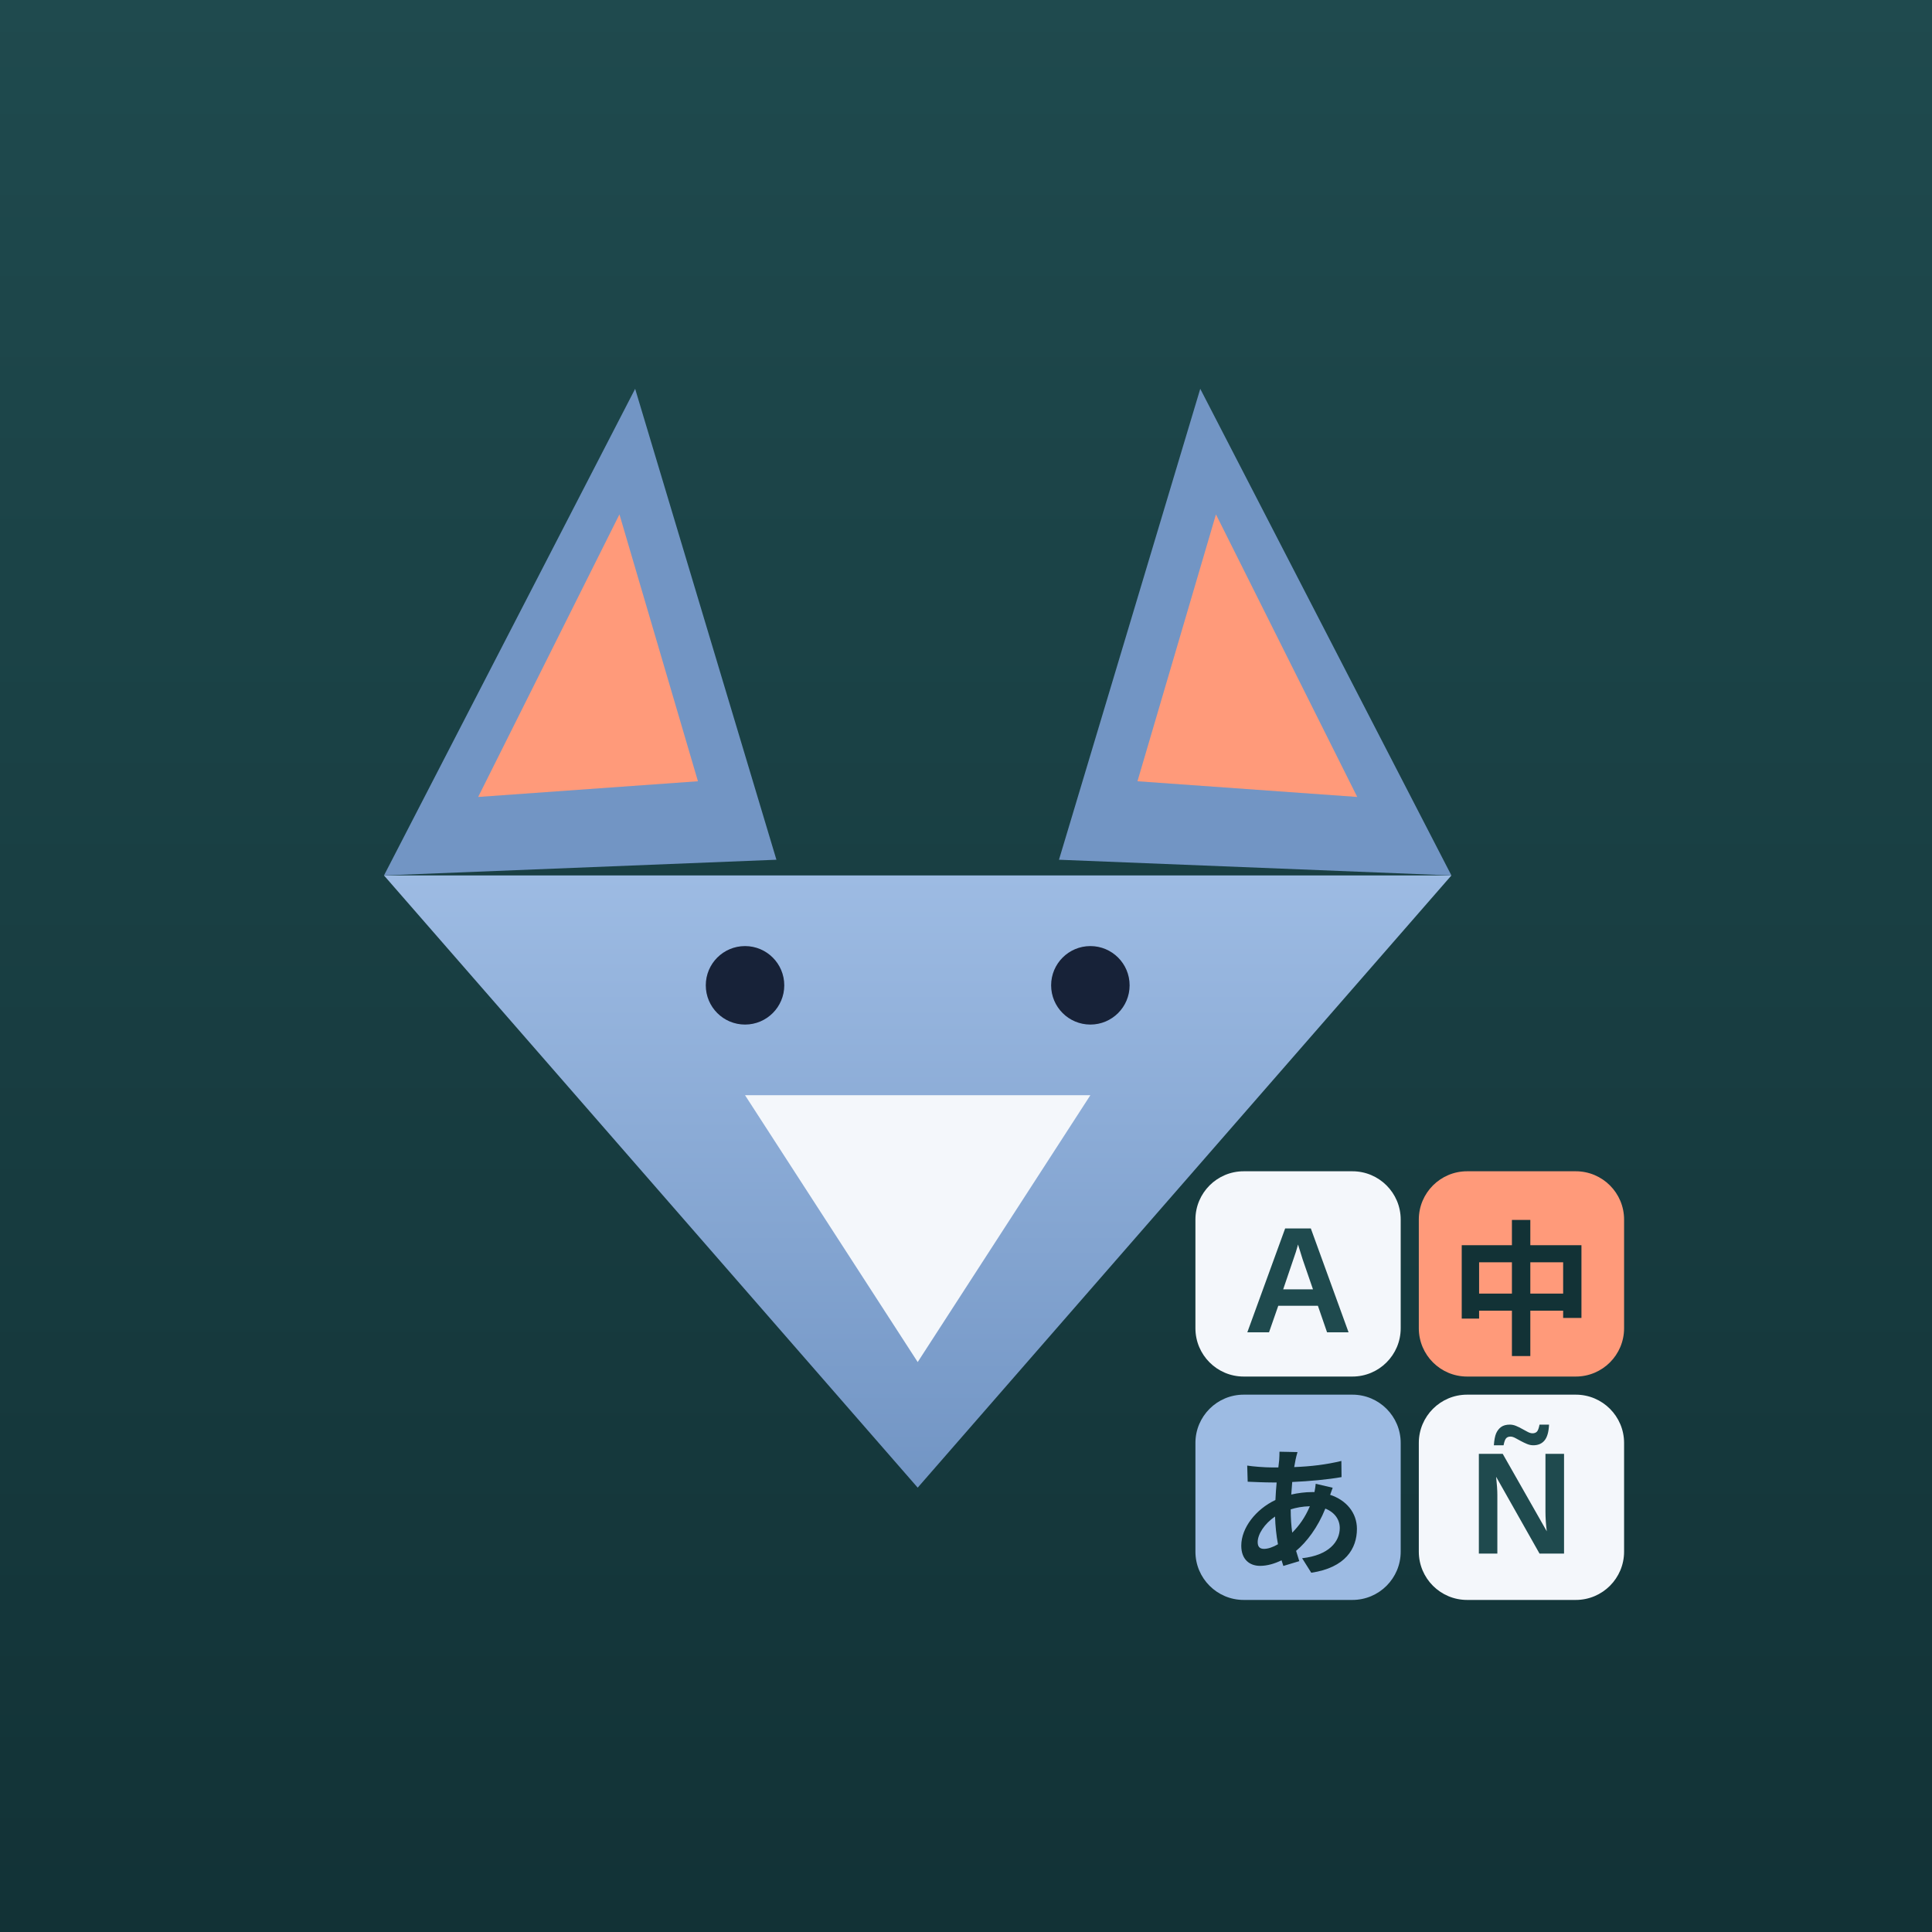
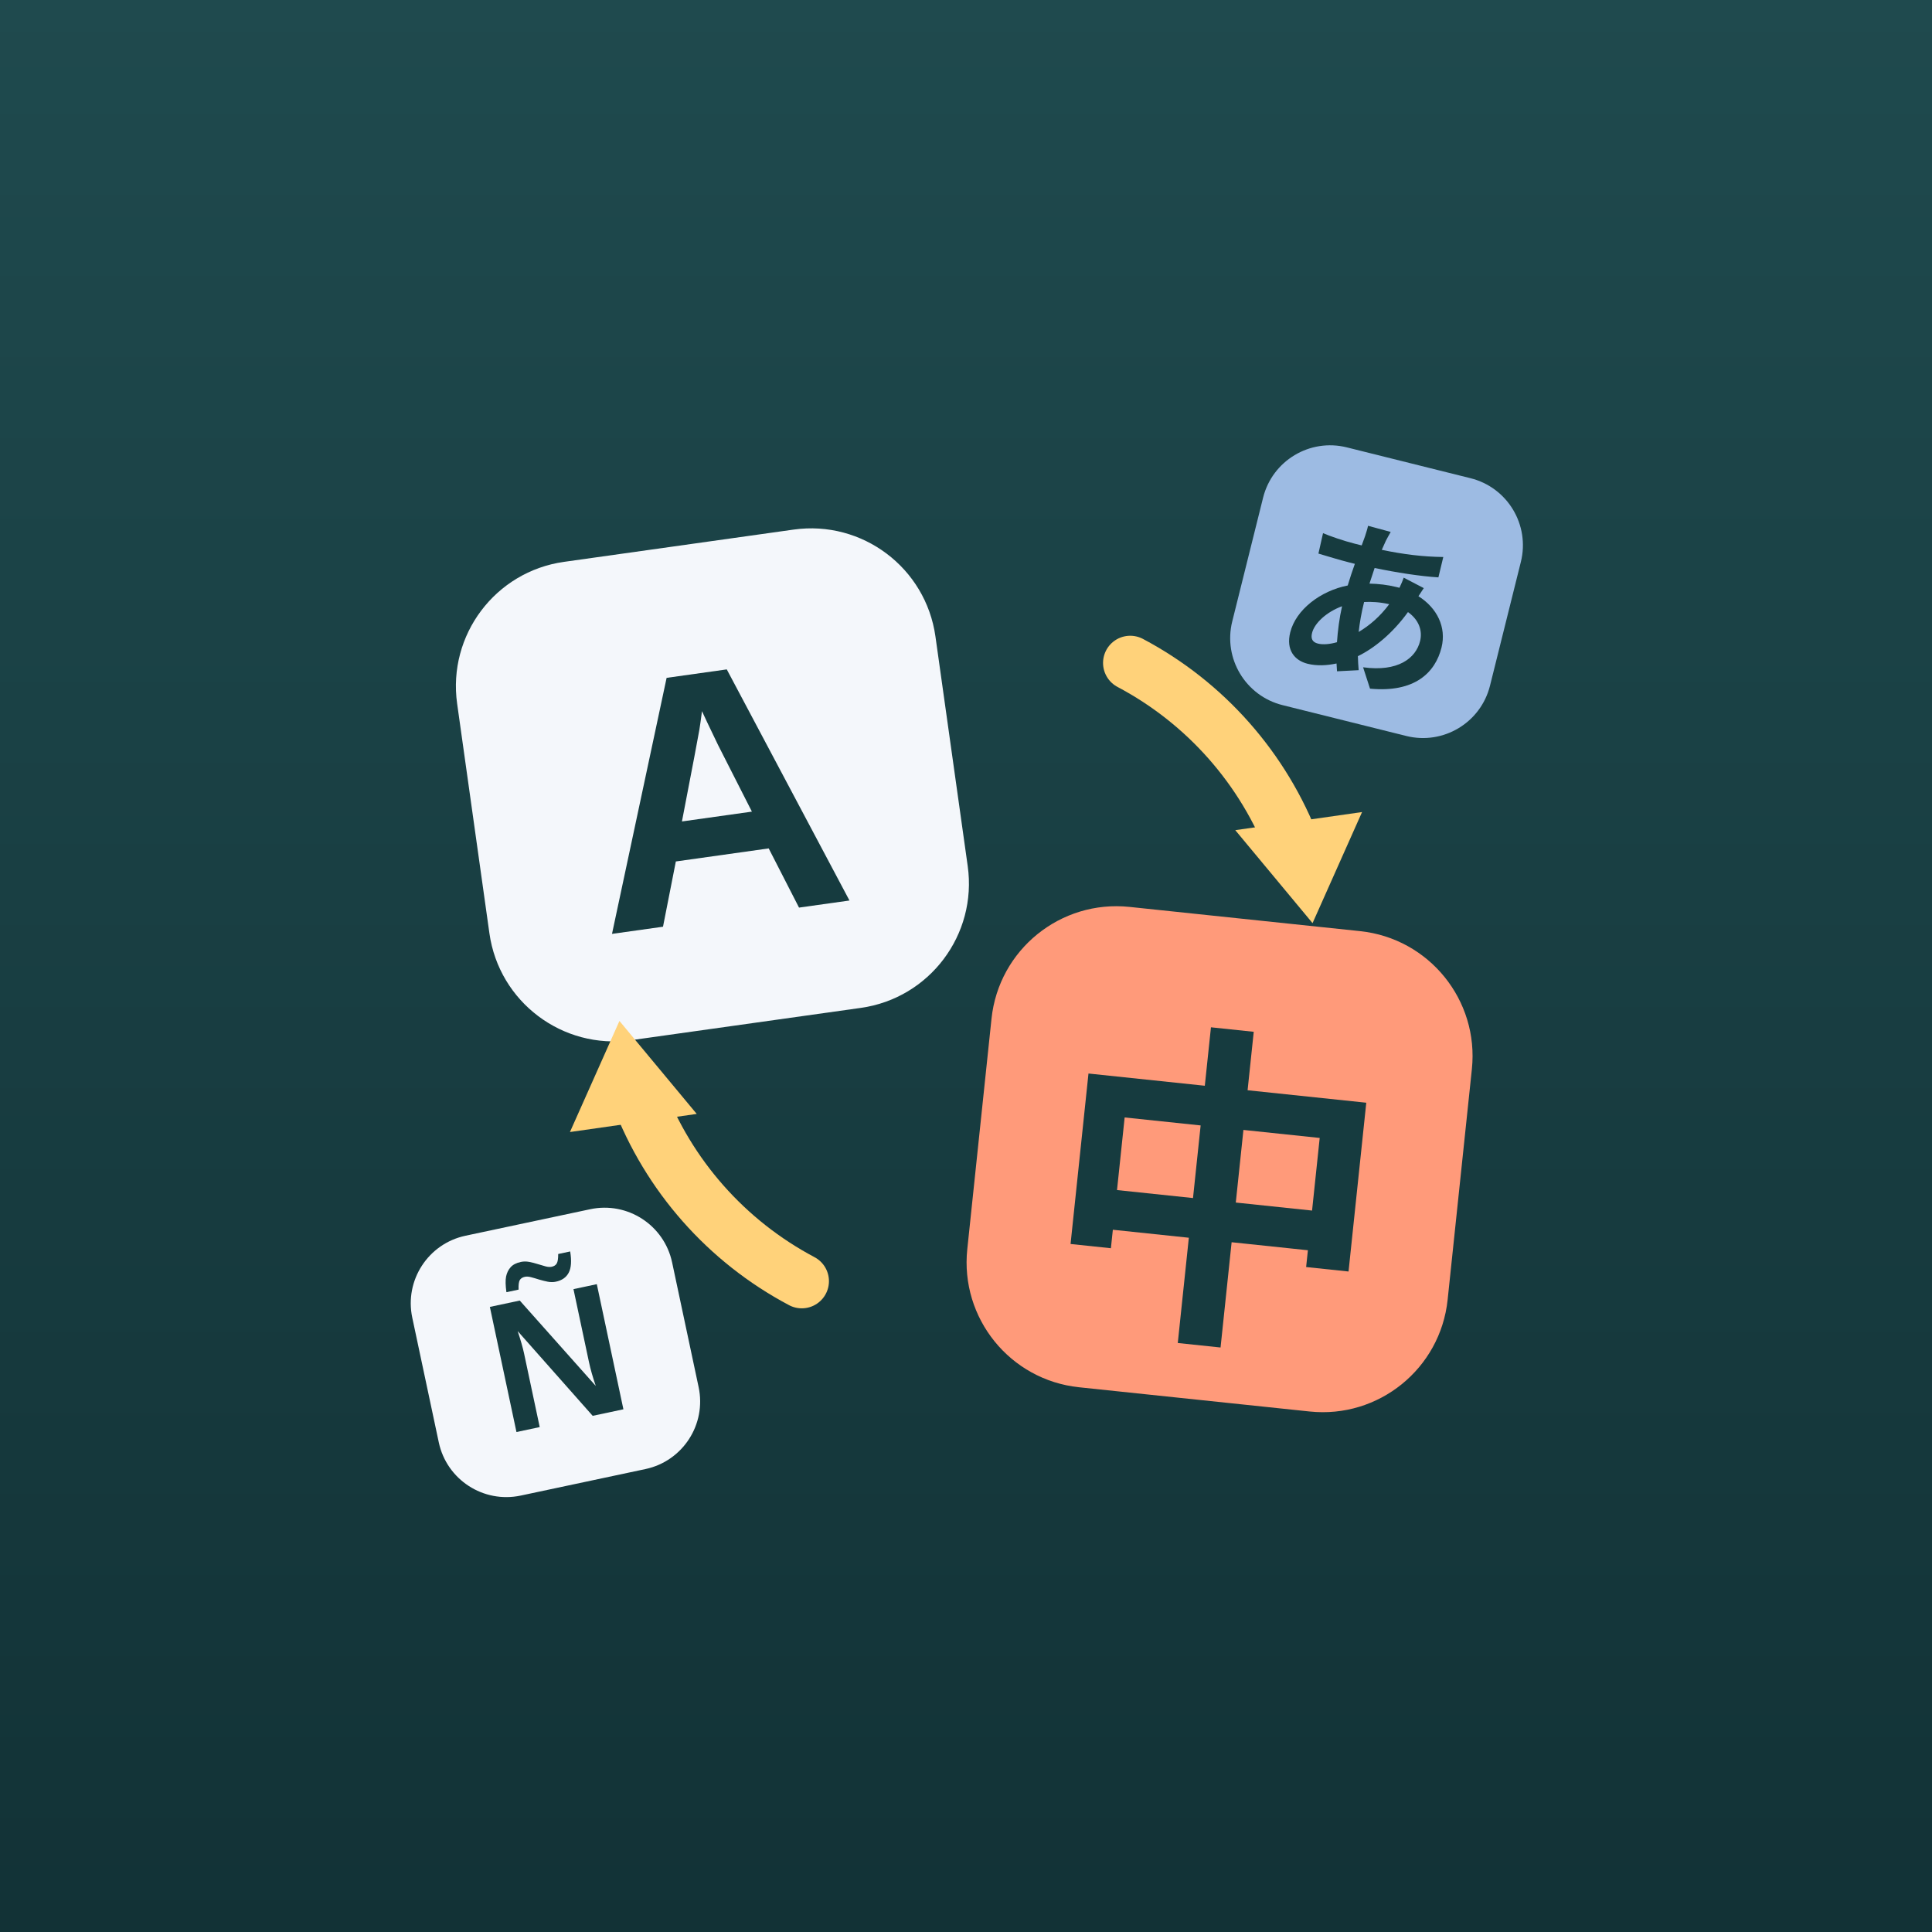
<svg xmlns="http://www.w3.org/2000/svg" width="1024" height="1024" viewBox="0 0 256 256">
  <defs>
-     <linearGradient id="bg" x1="0%" y1="0%" x2="0%" y2="100%">
-       <stop offset="0%" stop-color="#1F4A4E" />
-       <stop offset="100%" stop-color="#123236" />
-     </linearGradient>
-     <linearGradient id="face" x1="0%" y1="0%" x2="0%" y2="100%">
-       <stop offset="0%" stop-color="#9DBBE3" />
-       <stop offset="100%" stop-color="#7295C4" />
+     <linearGradient id="bg" x1="0" y1="0" x2="0" y2="1">
+       <stop offset="0" stop-color="#1F4A4E" />
+       <stop offset="1" stop-color="#123236" />
    </linearGradient>
  </defs>
-   <rect width="256" height="256" fill="url(#bg)" />
-   <g transform="translate(25.6 25.6) scale(0.8)">
-     <g transform="translate(120, 126) scale(1.3)">
-       <path d="M -68,-10 L -36,-72 L -18,-12 Z" fill="#7295C4" />
-       <path d="M -56,-20 L -38,-56 L -28,-22 Z" fill="#FF9A7A" />
-       <path d="M 68,-10 L 36,-72 L 18,-12 Z" fill="#7295C4" />
-       <path d="M 56,-20 L 38,-56 L 28,-22 Z" fill="#FF9A7A" />
-       <path d="M -68,-10 L 68,-10 L 0,68 Z" fill="url(#face)" />
-       <path d="M -22,18 L 22,18 L 0,52 Z" fill="#F4F7FB" />
-       <circle cx="-22" cy="4" r="5" fill="#172238" />
-       <circle cx="22" cy="4" r="5" fill="#172238" />
+   <rect width="256" height="256" rx="0" fill="url(#bg)" />
+   <g transform="translate(128,128) scale(0.8) translate(-128,-128)">
+     <g transform="translate(196,66) rotate(14)">
+       <rect x="-22.0" y="-22.0" width="44" height="44" rx="11.44" fill="#9DBBE3" />
+       <text x="0" y="0.88" font-family="'Hiragino Sans','Hiragino Kaku Gothic ProN',sans-serif" font-weight="700" font-size="29.92" fill="#163B3F" text-anchor="middle" dominant-baseline="central">あ</text>
    </g>
-     <g>
-       <rect x="166" y="162" width="34" height="34" rx="8" fill="#F4F7FB" />
-       <text x="183.0" y="180.0" font-family="'SF Pro Rounded','SF Pro Display','Helvetica Neue',Arial,sans-serif" font-weight="800" font-size="25" fill="#1F4A4E" text-anchor="middle" dominant-baseline="central">A</text>
-       <rect x="203" y="162" width="34" height="34" rx="8" fill="#FF9A7A" />
-       <text x="220.0" y="180.0" font-family="'PingFang SC','Hiragino Sans GB',sans-serif" font-weight="600" font-size="24" fill="#123236" text-anchor="middle" dominant-baseline="central">中</text>
-       <rect x="166" y="199" width="34" height="34" rx="8" fill="#9DBBE3" />
-       <text x="183.0" y="217.0" font-family="'Hiragino Sans','Hiragino Kaku Gothic ProN',sans-serif" font-weight="700" font-size="23" fill="#123236" text-anchor="middle" dominant-baseline="central">あ</text>
-       <rect x="203" y="199" width="34" height="34" rx="8" fill="#F4F7FB" />
-       <text x="220.0" y="217.0" font-family="'SF Pro Rounded','SF Pro Display','Helvetica Neue',Arial,sans-serif" font-weight="800" font-size="24" fill="#1F4A4E" text-anchor="middle" dominant-baseline="central">Ñ</text>
+     <g transform="translate(60,192) rotate(-12)">
+       <rect x="-22.0" y="-22.0" width="44" height="44" rx="11.44" fill="#F4F7FB" />
+       <text x="0" y="0.88" font-family="'SF Pro Rounded','SF Pro Display','Helvetica Neue',Arial,sans-serif" font-weight="800" font-size="30.8" fill="#163B3F" text-anchor="middle" dominant-baseline="central">Ñ</text>
    </g>
+     <g transform="translate(86,98) rotate(-8)">
+       <rect x="-40.0" y="-40.0" width="80" height="80" rx="20.8" fill="#F4F7FB" />
+       <text x="0" y="1.6" font-family="'SF Pro Rounded','SF Pro Display','Helvetica Neue',Arial,sans-serif" font-weight="800" font-size="59.2" fill="#163B3F" text-anchor="middle" dominant-baseline="central">A</text>
+     </g>
+     <g transform="translate(170,160) rotate(6)">
+       <rect x="-40.0" y="-40.0" width="80" height="80" rx="20.8" fill="#FF9A7A" />
+       <text x="0" y="1.6" font-family="'PingFang SC','Hiragino Sans GB',sans-serif" font-weight="600" font-size="56.0" fill="#163B3F" text-anchor="middle" dominant-baseline="central">中</text>
+     </g>
+     <path d="M155.2,77.8 A58,58 0 0 1 182.3,108.5" fill="none" stroke="#FFD27A" stroke-width="9" stroke-linecap="round" />
+     <path d="M185.4,120.9 L172.6,105.5 L193.6,102.5 Z" fill="#FFD27A" />
+     <path d="M100.8,180.2 A58,58 0 0 1 73.7,149.5" fill="none" stroke="#FFD27A" stroke-width="9" stroke-linecap="round" />
+     <path d="M70.6,137.1 L83.4,152.5 L62.4,155.5 Z" fill="#FFD27A" />
  </g>
</svg>
